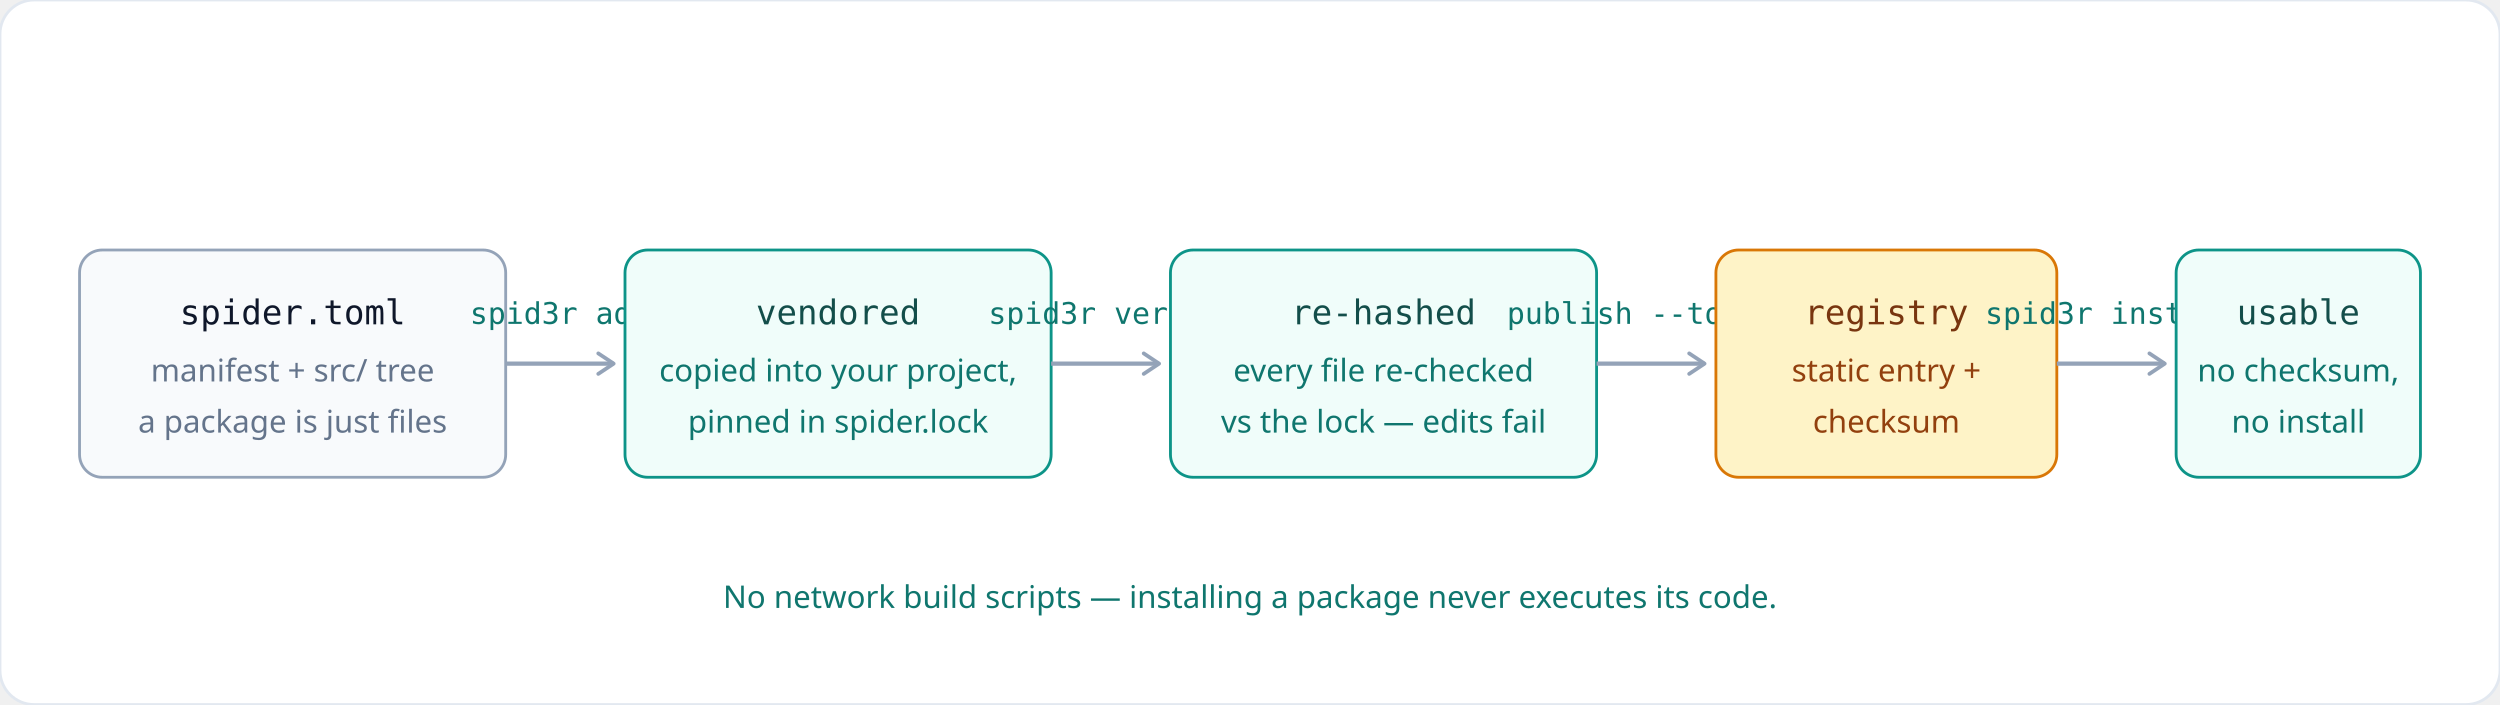
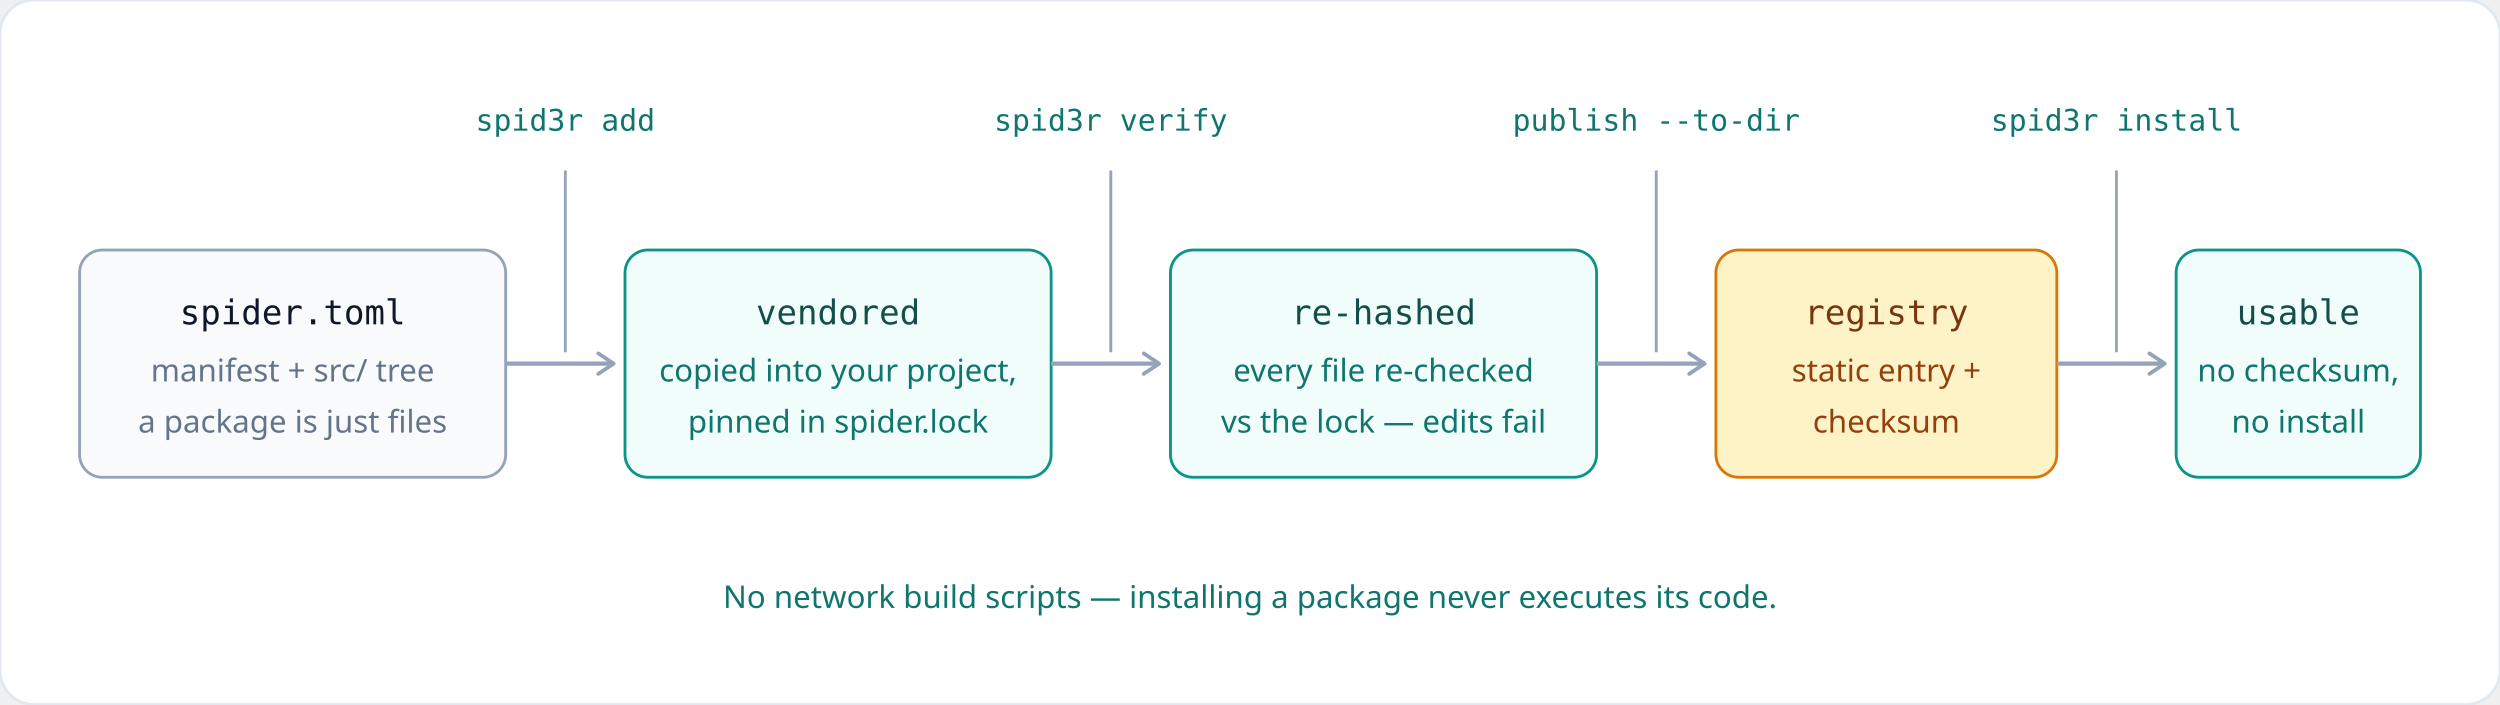
<svg xmlns="http://www.w3.org/2000/svg" viewBox="0 0 880 248" width="880" height="248" role="img">
  <defs>
    <marker id="pa" viewBox="0 0 10 10" refX="8" refY="5" markerWidth="6" markerHeight="6" orient="auto-start-reverse">
      <path d="M2 1L8 5L2 9" fill="none" stroke="#94A3B8" stroke-width="1.5" stroke-linecap="round" stroke-linejoin="round" />
    </marker>
  </defs>
  <rect x="0" y="0" width="880" height="248" rx="12" fill="#FFFFFF" stroke="#E2E8F0" stroke-width="1" />
  <rect x="28" y="88" width="150" height="80" rx="8" fill="#F8FAFC" stroke="#94A3B8" stroke-width="1" />
  <text x="103" y="110" text-anchor="middle" dominant-baseline="central" font-family="ui-monospace, SFMono-Regular, Menlo, Consolas, monospace" font-size="12" fill="#0F172A">spider.toml</text>
  <text x="103" y="130" text-anchor="middle" dominant-baseline="central" font-family="ui-sans-serif, system-ui, sans-serif" font-size="11" fill="#64748B">manifest + src/ tree</text>
  <text x="103" y="148" text-anchor="middle" dominant-baseline="central" font-family="ui-sans-serif, system-ui, sans-serif" font-size="11" fill="#64748B">a package is just files</text>
  <path d="M178 128 L216 128" fill="none" stroke="#94A3B8" stroke-width="1.5" marker-end="url(#pa)" />
-   <text x="197" y="114" text-anchor="middle" font-family="ui-monospace, SFMono-Regular, Menlo, Consolas, monospace" font-size="10.5" fill="#0F766E">spid3r add</text>
+   <line x1="199" y1="60" x2="199" y2="124" stroke="#94A3B8" stroke-width="1" />
+   <text x="199" y="46" text-anchor="middle" font-family="ui-monospace, SFMono-Regular, Menlo, Consolas, monospace" font-size="10.5" fill="#0F766E">spid3r add</text>
  <rect x="220" y="88" width="150" height="80" rx="8" fill="#F0FDFA" stroke="#0D9488" stroke-width="1" />
  <text x="295" y="110" text-anchor="middle" dominant-baseline="central" font-family="ui-monospace, SFMono-Regular, Menlo, Consolas, monospace" font-size="12" fill="#134E4A">vendored</text>
  <text x="295" y="130" text-anchor="middle" dominant-baseline="central" font-family="ui-sans-serif, system-ui, sans-serif" font-size="11" fill="#0F766E">copied into your project,</text>
  <text x="295" y="148" text-anchor="middle" dominant-baseline="central" font-family="ui-sans-serif, system-ui, sans-serif" font-size="11" fill="#0F766E">pinned in spider.lock</text>
  <path d="M370 128 L408 128" fill="none" stroke="#94A3B8" stroke-width="1.5" marker-end="url(#pa)" />
-   <text x="389" y="114" text-anchor="middle" font-family="ui-monospace, SFMono-Regular, Menlo, Consolas, monospace" font-size="10.5" fill="#0F766E">spid3r verify</text>
+   <line x1="391" y1="60" x2="391" y2="124" stroke="#94A3B8" stroke-width="1" />
+   <text x="391" y="46" text-anchor="middle" font-family="ui-monospace, SFMono-Regular, Menlo, Consolas, monospace" font-size="10.5" fill="#0F766E">spid3r verify</text>
  <rect x="412" y="88" width="150" height="80" rx="8" fill="#F0FDFA" stroke="#0D9488" stroke-width="1" />
  <text x="487" y="110" text-anchor="middle" dominant-baseline="central" font-family="ui-monospace, SFMono-Regular, Menlo, Consolas, monospace" font-size="12" fill="#134E4A">re-hashed</text>
  <text x="487" y="130" text-anchor="middle" dominant-baseline="central" font-family="ui-sans-serif, system-ui, sans-serif" font-size="11" fill="#0F766E">every file re-checked</text>
  <text x="487" y="148" text-anchor="middle" dominant-baseline="central" font-family="ui-sans-serif, system-ui, sans-serif" font-size="11" fill="#0F766E">vs the lock — edits fail</text>
  <path d="M562 128 L600 128" fill="none" stroke="#94A3B8" stroke-width="1.5" marker-end="url(#pa)" />
-   <text x="581" y="114" text-anchor="middle" font-family="ui-monospace, SFMono-Regular, Menlo, Consolas, monospace" font-size="10.5" fill="#0F766E">publish --to-dir</text>
+   <line x1="583" y1="60" x2="583" y2="124" stroke="#94A3B8" stroke-width="1" />
+   <text x="583" y="46" text-anchor="middle" font-family="ui-monospace, SFMono-Regular, Menlo, Consolas, monospace" font-size="10.5" fill="#0F766E">publish --to-dir</text>
  <rect x="604" y="88" width="120" height="80" rx="8" fill="#FEF3C7" stroke="#D97706" stroke-width="1" />
  <text x="664" y="110" text-anchor="middle" dominant-baseline="central" font-family="ui-monospace, SFMono-Regular, Menlo, Consolas, monospace" font-size="12" fill="#78350F">registry</text>
  <text x="664" y="130" text-anchor="middle" dominant-baseline="central" font-family="ui-sans-serif, system-ui, sans-serif" font-size="11" fill="#92400E">static entry +</text>
  <text x="664" y="148" text-anchor="middle" dominant-baseline="central" font-family="ui-sans-serif, system-ui, sans-serif" font-size="11" fill="#92400E">checksum</text>
  <path d="M724 128 L762 128" fill="none" stroke="#94A3B8" stroke-width="1.5" marker-end="url(#pa)" />
-   <text x="743" y="114" text-anchor="middle" font-family="ui-monospace, SFMono-Regular, Menlo, Consolas, monospace" font-size="10.5" fill="#0F766E">spid3r install</text>
+   <line x1="745" y1="60" x2="745" y2="124" stroke="#94A3B8" stroke-width="1" />
+   <text x="745" y="46" text-anchor="middle" font-family="ui-monospace, SFMono-Regular, Menlo, Consolas, monospace" font-size="10.5" fill="#0F766E">spid3r install</text>
  <rect x="766" y="88" width="86" height="80" rx="8" fill="#F0FDFA" stroke="#0D9488" stroke-width="1" />
  <text x="809" y="110" text-anchor="middle" dominant-baseline="central" font-family="ui-monospace, SFMono-Regular, Menlo, Consolas, monospace" font-size="12" fill="#134E4A">usable</text>
  <text x="809" y="130" text-anchor="middle" dominant-baseline="central" font-family="ui-sans-serif, system-ui, sans-serif" font-size="11" fill="#0F766E">no checksum,</text>
  <text x="809" y="148" text-anchor="middle" dominant-baseline="central" font-family="ui-sans-serif, system-ui, sans-serif" font-size="11" fill="#0F766E">no install</text>
  <text x="440" y="214" text-anchor="middle" font-family="ui-sans-serif, system-ui, sans-serif" font-size="11" fill="#0F766E">No network build scripts — installing a package never executes its code.</text>
</svg>
